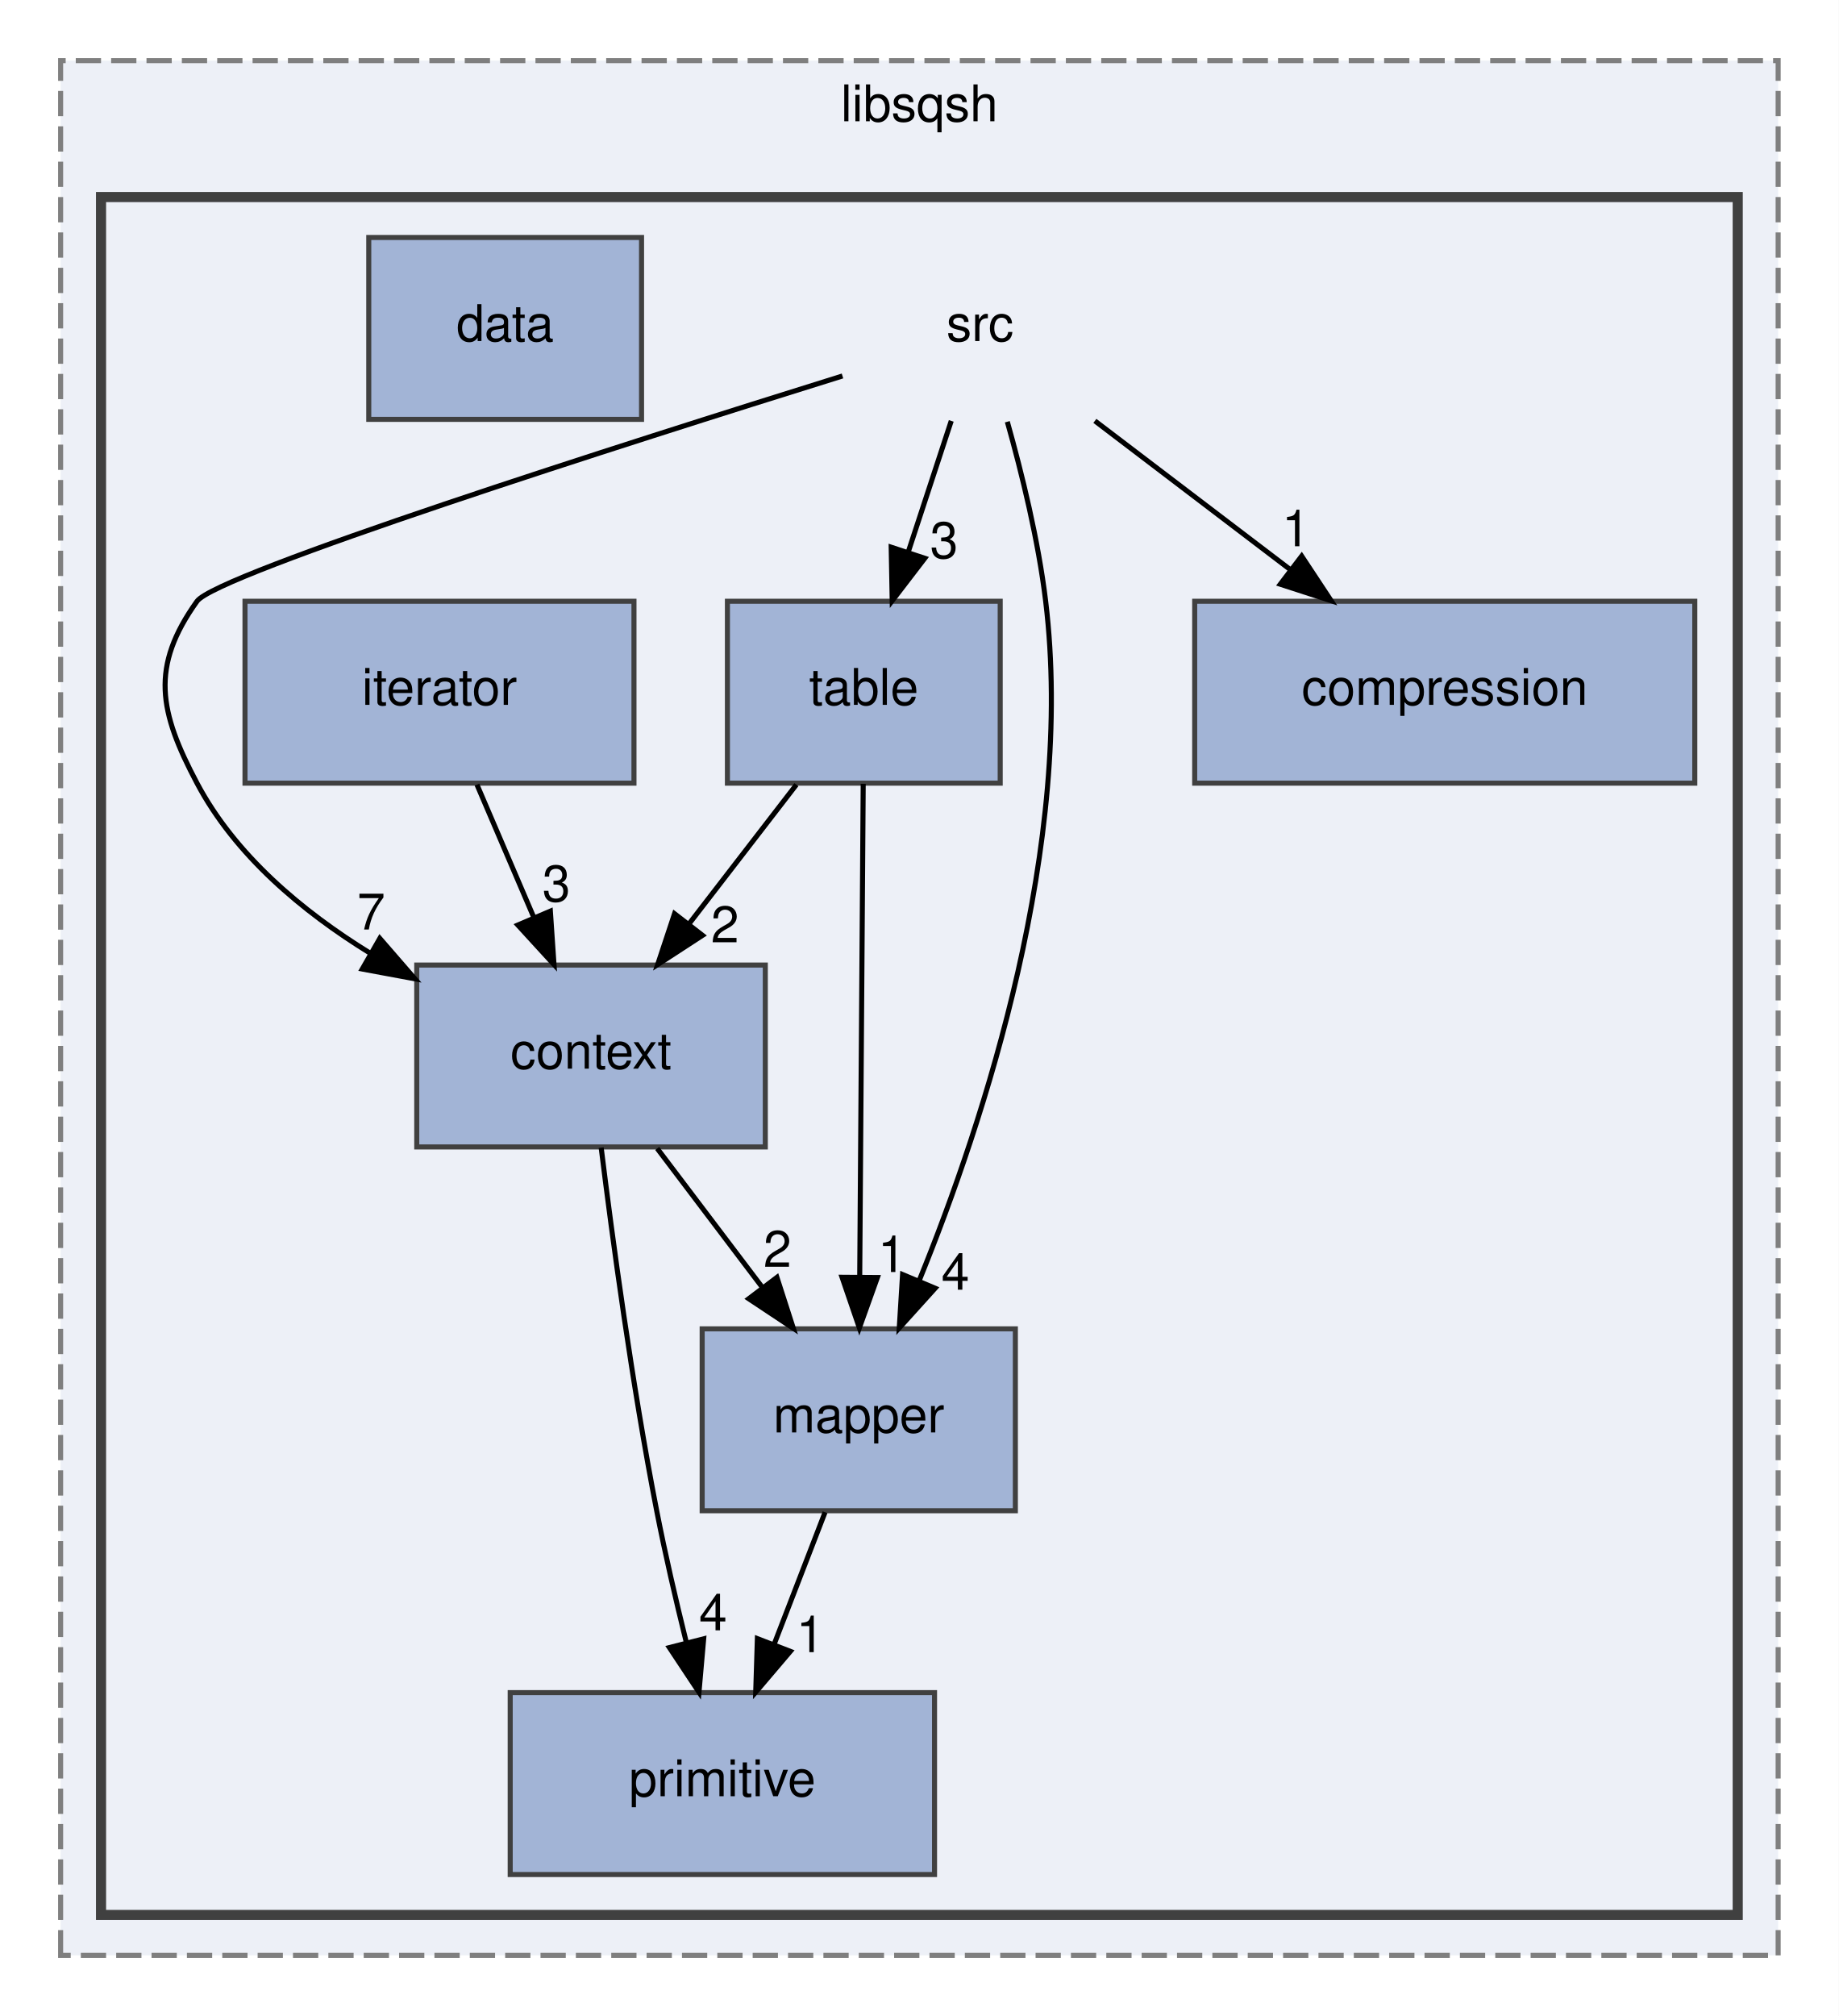
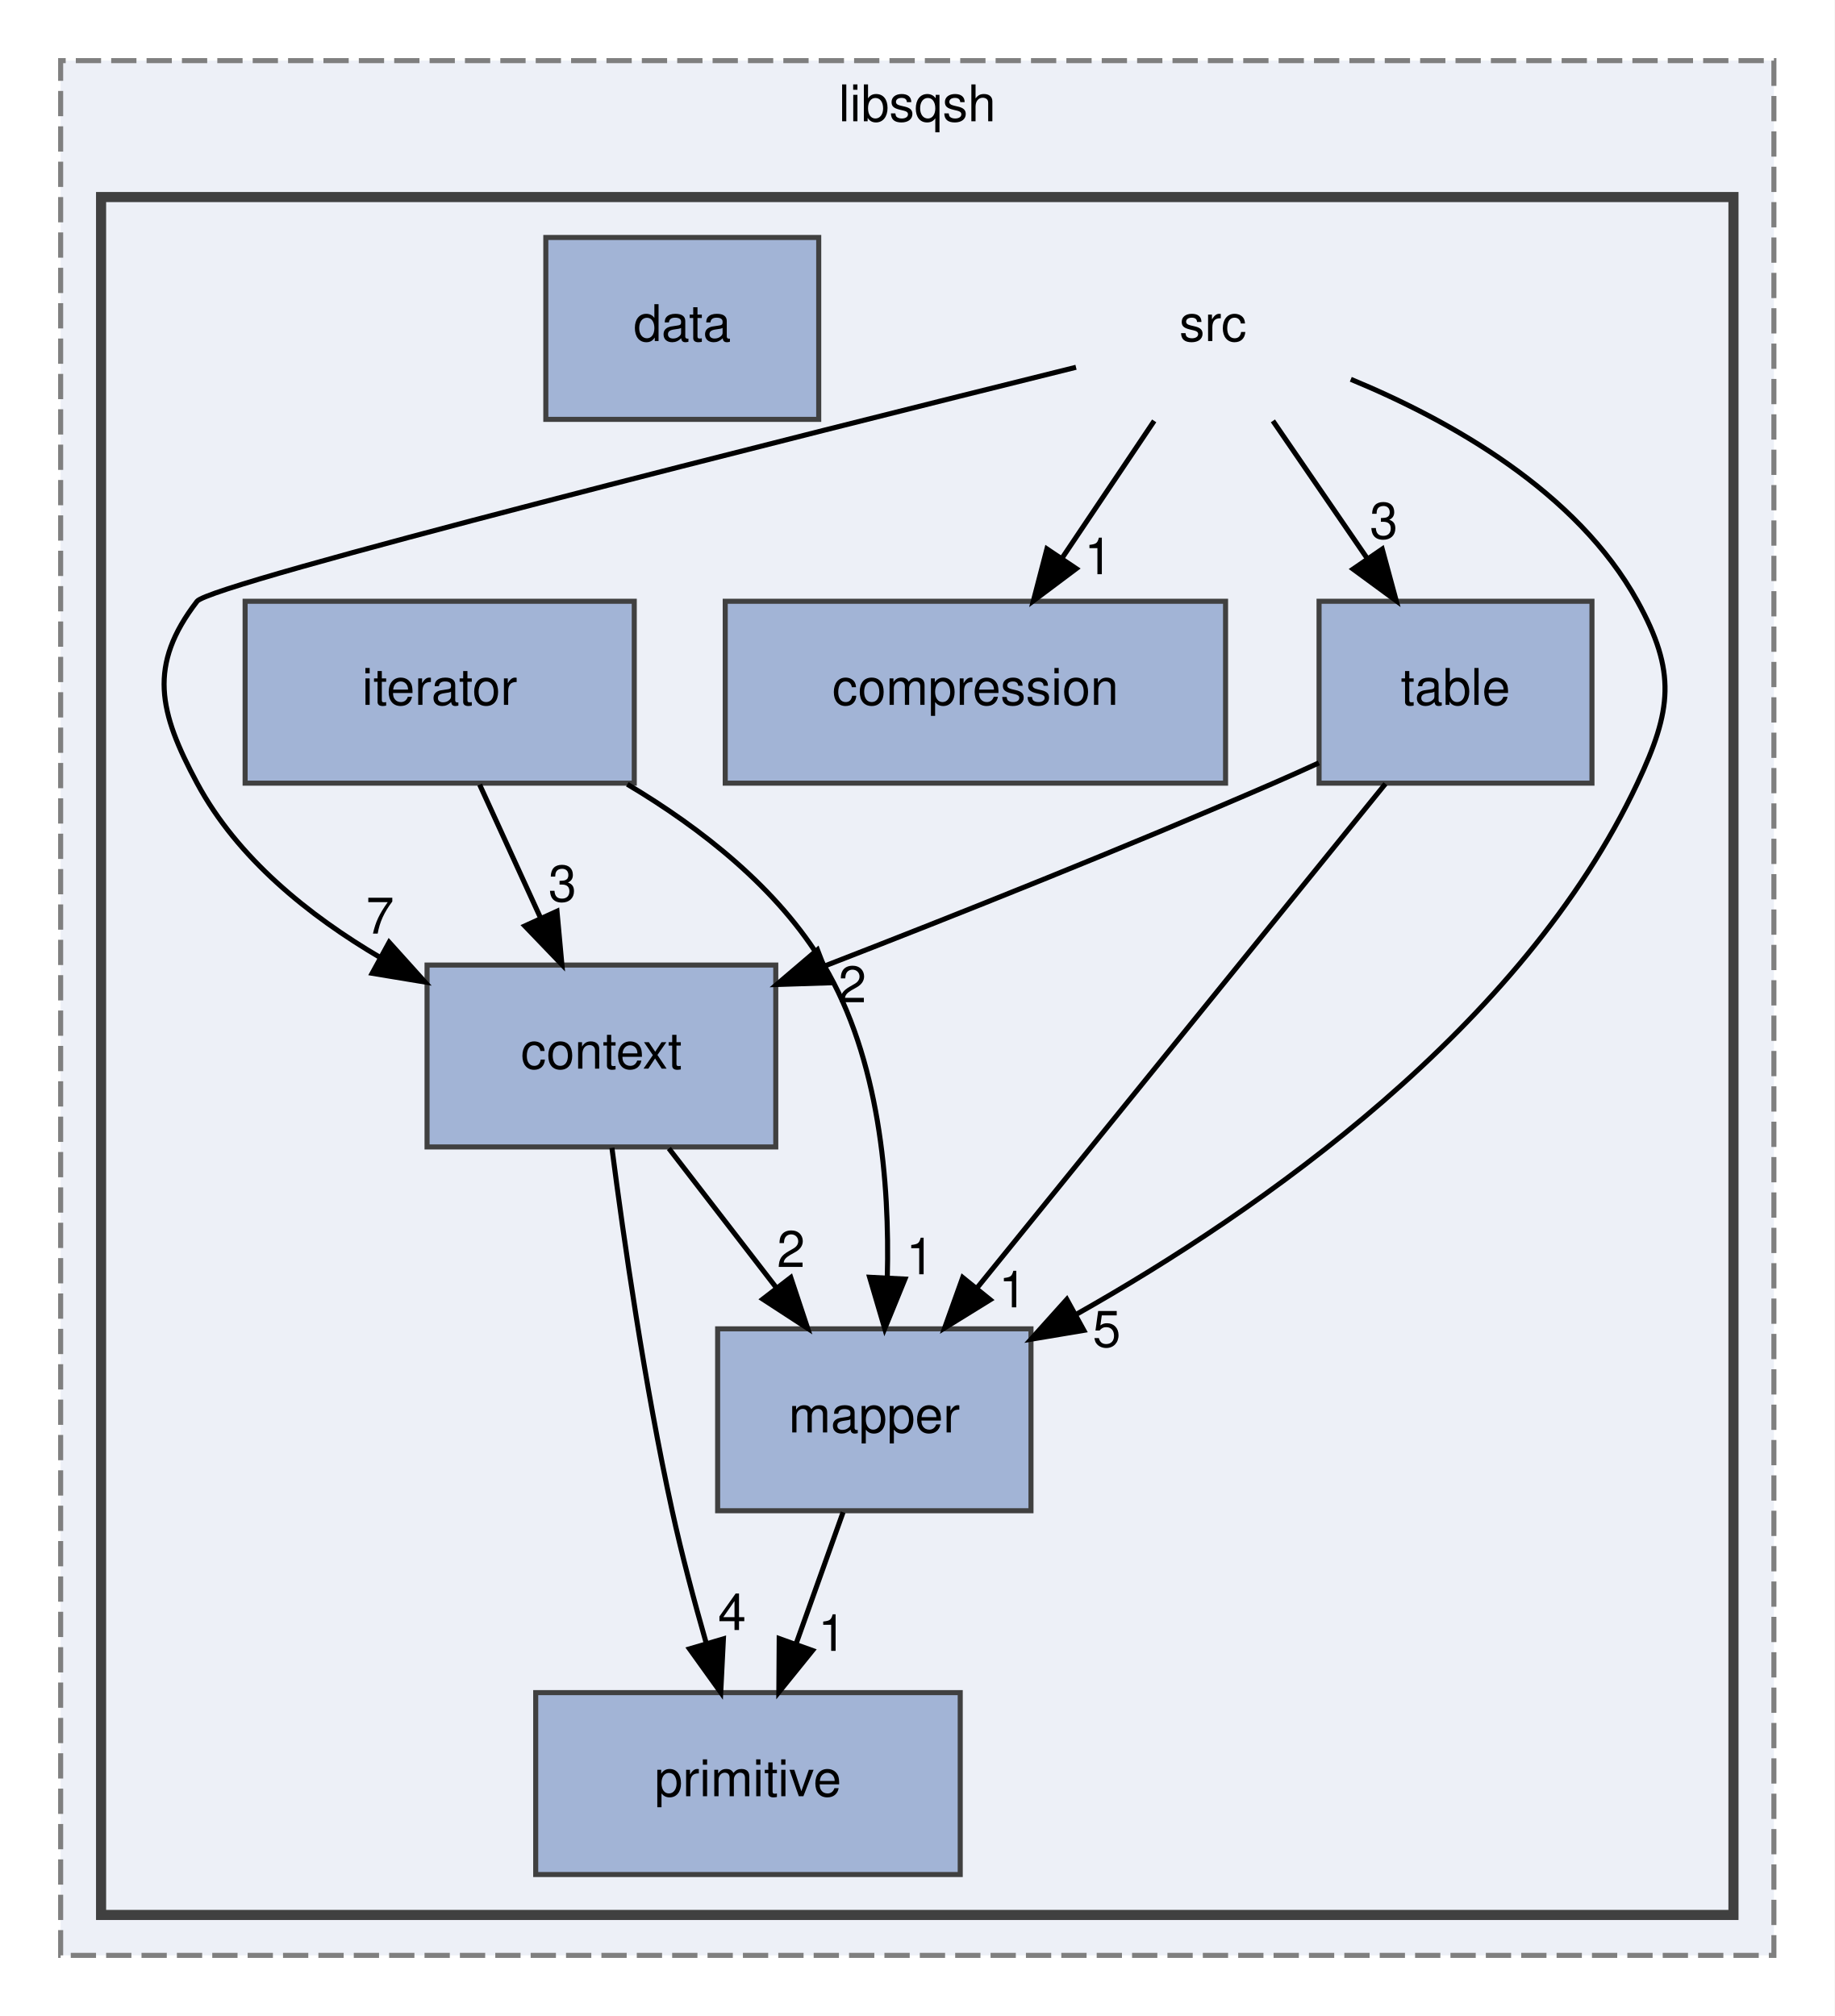
- <svg xmlns="http://www.w3.org/2000/svg" xmlns:xlink="http://www.w3.org/1999/xlink" width="364pt" height="399pt" viewBox="0.00 0.00 364.00 399.00">
+ <svg xmlns="http://www.w3.org/2000/svg" xmlns:xlink="http://www.w3.org/1999/xlink" width="363pt" height="399pt" viewBox="0.00 0.00 363.00 399.00">
  <g id="graph0" class="graph" transform="scale(1 1) rotate(0) translate(4 395)">
-     <polygon fill="white" stroke="transparent" points="-4,4 -4,-395 360,-395 360,4 -4,4" />
+     <polygon fill="white" stroke="transparent" points="-4,4 -4,-395 359,-395 359,4 -4,4" />
    <g id="clust1" class="cluster">
      <g id="a_clust1">
        <a xlink:href="dir_7bea8aa7adab50784d6c0b22b0dd2031.html" target="_top" xlink:title="libsqsh">
-           <polygon fill="#edf0f7" stroke="#7f7f7f" stroke-dasharray="5,2" points="8,-8 8,-383 348,-383 348,-8 8,-8" />
-           <text text-anchor="middle" x="178" y="-371" font-family="Helvetica,sans-Serif" font-size="10.00">libsqsh</text>
+           <polygon fill="#edf0f7" stroke="#7f7f7f" stroke-dasharray="5,2" points="8,-8 8,-383 347,-383 347,-8 8,-8" />
+           <text text-anchor="middle" x="177.5" y="-371" font-family="Helvetica,sans-Serif" font-size="10.00">libsqsh</text>
        </a>
      </g>
    </g>
    <g id="clust2" class="cluster">
      <g id="a_clust2">
        <a xlink:href="dir_4444a2805dd47f54c48baa085de65586.html" target="_top">
-           <polygon fill="#edf0f7" stroke="#404040" stroke-width="2" points="16,-16 16,-356 340,-356 340,-16 16,-16" />
+           <polygon fill="#edf0f7" stroke="#404040" stroke-width="2" points="16,-16 16,-356 339,-356 339,-16 16,-16" />
        </a>
      </g>
    </g>
    <g id="node1" class="node">
-       <text text-anchor="middle" x="190" y="-327.5" font-family="Helvetica,sans-Serif" font-size="10.00">src</text>
+       <text text-anchor="middle" x="236" y="-327.5" font-family="Helvetica,sans-Serif" font-size="10.00">src</text>
    </g>
    <g id="node2" class="node">
      <g id="a_node2">
        <a xlink:href="dir_4c22de6eb58464da09d07e38600b5750.html" target="_top" xlink:title="compression">
-           <polygon fill="#a2b4d6" stroke="#404040" points="331.5,-276 232.5,-276 232.5,-240 331.5,-240 331.5,-276" />
-           <text text-anchor="middle" x="282" y="-255.5" font-family="Helvetica,sans-Serif" font-size="10.00">compression</text>
+           <polygon fill="#a2b4d6" stroke="#404040" points="238.5,-276 139.5,-276 139.5,-240 238.5,-240 238.5,-276" />
+           <text text-anchor="middle" x="189" y="-255.5" font-family="Helvetica,sans-Serif" font-size="10.00">compression</text>
        </a>
      </g>
    </g>
    <g id="edge1" class="edge">
-       <path fill="none" stroke="black" d="M212.74,-311.7C224.44,-302.8 238.86,-291.82 251.51,-282.2" />
-       <polygon fill="black" stroke="black" points="253.68,-284.94 259.52,-276.1 249.44,-279.37 253.68,-284.94" />
+       <path fill="none" stroke="black" d="M224.38,-311.7C218.86,-303.47 212.15,-293.48 206.07,-284.42" />
+       <polygon fill="black" stroke="black" points="208.96,-282.46 200.48,-276.1 203.15,-286.36 208.96,-282.46" />
      <g id="a_edge1-headlabel">
        <a xlink:href="dir_000009_000001.html" target="_top" xlink:title="1">
-           <text text-anchor="middle" x="252.54" y="-286.88" font-family="Helvetica,sans-Serif" font-size="10.00">1</text>
+           <text text-anchor="middle" x="213.33" y="-281.36" font-family="Helvetica,sans-Serif" font-size="10.00">1</text>
        </a>
      </g>
    </g>
    <g id="node3" class="node">
      <g id="a_node3">
        <a xlink:href="dir_96dbfe7dd99a9efcae498b2c6b3f22c1.html" target="_top" xlink:title="context">
-           <polygon fill="#a2b4d6" stroke="#404040" points="147.5,-204 78.5,-204 78.5,-168 147.5,-168 147.5,-204" />
-           <text text-anchor="middle" x="113" y="-183.5" font-family="Helvetica,sans-Serif" font-size="10.00">context</text>
+           <polygon fill="#a2b4d6" stroke="#404040" points="149.5,-204 80.5,-204 80.5,-168 149.5,-168 149.5,-204" />
+           <text text-anchor="middle" x="115" y="-183.5" font-family="Helvetica,sans-Serif" font-size="10.00">context</text>
        </a>
      </g>
    </g>
    <g id="edge2" class="edge">
-       <path fill="none" stroke="black" d="M162.78,-320.59C119.36,-307.06 38.86,-281.39 35,-276 25.69,-262.98 27.51,-254.14 35,-240 42.54,-225.76 55.82,-214.63 69.3,-206.33" />
-       <polygon fill="black" stroke="black" points="71.19,-209.28 78.13,-201.28 67.71,-203.21 71.19,-209.28" />
+       <path fill="none" stroke="black" d="M208.91,-322.31C154.68,-308.86 37.71,-279.51 35,-276 25.23,-263.33 27.43,-254.1 35,-240 42.96,-225.17 57.1,-213.79 71.3,-205.45" />
+       <polygon fill="black" stroke="black" points="73,-208.51 80.09,-200.64 69.64,-202.37 73,-208.51" />
      <g id="a_edge2-headlabel">
        <a xlink:href="dir_000009_000002.html" target="_top" xlink:title="7">
-           <text text-anchor="middle" x="69.48" y="-211.03" font-family="Helvetica,sans-Serif" font-size="10.00">7</text>
+           <text text-anchor="middle" x="71.2" y="-210.23" font-family="Helvetica,sans-Serif" font-size="10.00">7</text>
        </a>
      </g>
    </g>
    <g id="node6" class="node">
      <g id="a_node6">
        <a xlink:href="dir_d95a473c4a82bfe2070f79612962da98.html" target="_top" xlink:title="mapper">
-           <polygon fill="#a2b4d6" stroke="#404040" points="197,-132 135,-132 135,-96 197,-96 197,-132" />
-           <text text-anchor="middle" x="166" y="-111.5" font-family="Helvetica,sans-Serif" font-size="10.00">mapper</text>
+           <polygon fill="#a2b4d6" stroke="#404040" points="200,-132 138,-132 138,-96 200,-96 200,-132" />
+           <text text-anchor="middle" x="169" y="-111.5" font-family="Helvetica,sans-Serif" font-size="10.00">mapper</text>
        </a>
      </g>
    </g>
    <g id="edge4" class="edge">
-       <path fill="none" stroke="black" d="M195.41,-311.53C198.3,-301.29 201.55,-288.04 203,-276 208.81,-227.96 190.88,-173.3 177.99,-141.62" />
-       <polygon fill="black" stroke="black" points="181.12,-140.04 174.02,-132.18 174.67,-142.75 181.12,-140.04" />
+       <path fill="none" stroke="black" d="M263.28,-319.93C282.93,-311.8 308.01,-297.74 320,-276 327.73,-261.99 326.81,-254.48 320,-240 297.23,-191.6 245.5,-155.51 208.95,-134.86" />
+       <polygon fill="black" stroke="black" points="210.46,-131.7 200.01,-129.95 207.09,-137.83 210.46,-131.7" />
      <g id="a_edge4-headlabel">
-         <a xlink:href="dir_000009_000007.html" target="_top" xlink:title="4">
-           <text text-anchor="middle" x="185.13" y="-139.75" font-family="Helvetica,sans-Serif" font-size="10.00">4</text>
+         <a xlink:href="dir_000009_000007.html" target="_top" xlink:title="5">
+           <text text-anchor="middle" x="214.98" y="-128.44" font-family="Helvetica,sans-Serif" font-size="10.00">5</text>
        </a>
      </g>
    </g>
    <g id="node8" class="node">
      <g id="a_node8">
        <a xlink:href="dir_9ab2a4730925cdc689635cbce48f5fb0.html" target="_top" xlink:title="table">
-           <polygon fill="#a2b4d6" stroke="#404040" points="194,-276 140,-276 140,-240 194,-240 194,-276" />
-           <text text-anchor="middle" x="167" y="-255.5" font-family="Helvetica,sans-Serif" font-size="10.00">table</text>
+           <polygon fill="#a2b4d6" stroke="#404040" points="311,-276 257,-276 257,-240 311,-240 311,-276" />
+           <text text-anchor="middle" x="284" y="-255.5" font-family="Helvetica,sans-Serif" font-size="10.00">table</text>
        </a>
      </g>
    </g>
    <g id="edge3" class="edge">
-       <path fill="none" stroke="black" d="M184.31,-311.7C181.75,-303.9 178.67,-294.51 175.82,-285.83" />
-       <polygon fill="black" stroke="black" points="179.07,-284.51 172.62,-276.1 172.42,-286.7 179.07,-284.51" />
+       <path fill="none" stroke="black" d="M247.87,-311.7C253.5,-303.47 260.35,-293.48 266.57,-284.42" />
+       <polygon fill="black" stroke="black" points="269.5,-286.33 272.27,-276.1 263.73,-282.37 269.5,-286.33" />
      <g id="a_edge3-headlabel">
        <a xlink:href="dir_000009_000010.html" target="_top" xlink:title="3">
-           <text text-anchor="middle" x="182.89" y="-284.54" font-family="Helvetica,sans-Serif" font-size="10.00">3</text>
+           <text text-anchor="middle" x="269.81" y="-288.4" font-family="Helvetica,sans-Serif" font-size="10.00">3</text>
        </a>
      </g>
    </g>
    <g id="edge5" class="edge">
-       <path fill="none" stroke="black" d="M126.1,-167.7C132.39,-159.39 140.05,-149.28 146.96,-140.14" />
-       <polygon fill="black" stroke="black" points="149.8,-142.19 153.05,-132.1 144.22,-137.96 149.8,-142.19" />
+       <path fill="none" stroke="black" d="M128.35,-167.7C134.76,-159.39 142.56,-149.28 149.61,-140.14" />
+       <polygon fill="black" stroke="black" points="152.47,-142.16 155.81,-132.1 146.93,-137.88 152.47,-142.16" />
      <g id="a_edge5-headlabel">
        <a xlink:href="dir_000002_000007.html" target="_top" xlink:title="2">
-           <text text-anchor="middle" x="149.9" y="-144.27" font-family="Helvetica,sans-Serif" font-size="10.00">2</text>
+           <text text-anchor="middle" x="152.52" y="-144.24" font-family="Helvetica,sans-Serif" font-size="10.00">2</text>
        </a>
      </g>
    </g>
    <g id="node7" class="node">
      <g id="a_node7">
        <a xlink:href="dir_ff4788c606722a22cdbc33d788a79d47.html" target="_top" xlink:title="primitive">
-           <polygon fill="#a2b4d6" stroke="#404040" points="181,-60 97,-60 97,-24 181,-24 181,-60" />
-           <text text-anchor="middle" x="139" y="-39.5" font-family="Helvetica,sans-Serif" font-size="10.00">primitive</text>
+           <polygon fill="#a2b4d6" stroke="#404040" points="186,-60 102,-60 102,-24 186,-24 186,-60" />
+           <text text-anchor="middle" x="144" y="-39.5" font-family="Helvetica,sans-Serif" font-size="10.00">primitive</text>
        </a>
      </g>
    </g>
    <g id="edge6" class="edge">
-       <path fill="none" stroke="black" d="M115.01,-167.86C117.23,-149.87 121.15,-120.83 126,-96 127.66,-87.5 129.79,-78.31 131.85,-70.01" />
-       <polygon fill="black" stroke="black" points="135.3,-70.65 134.37,-60.09 128.51,-68.92 135.3,-70.65" />
+       <path fill="none" stroke="black" d="M117.08,-167.82C119.41,-149.82 123.57,-120.75 129,-96 130.89,-87.37 133.37,-78.06 135.77,-69.69" />
+       <polygon fill="black" stroke="black" points="139.14,-70.64 138.61,-60.05 132.43,-68.66 139.14,-70.64" />
      <g id="a_edge6-headlabel">
        <a xlink:href="dir_000002_000008.html" target="_top" xlink:title="4">
-           <text text-anchor="middle" x="137.16" y="-72.33" font-family="Helvetica,sans-Serif" font-size="10.00">4</text>
+           <text text-anchor="middle" x="140.85" y="-72.39" font-family="Helvetica,sans-Serif" font-size="10.00">4</text>
        </a>
      </g>
    </g>
    <g id="node4" class="node">
      <g id="a_node4">
        <a xlink:href="dir_efa0ca88bf165e461d58222aed34655b.html" target="_top" xlink:title="data">
-           <polygon fill="#a2b4d6" stroke="#404040" points="123,-348 69,-348 69,-312 123,-312 123,-348" />
-           <text text-anchor="middle" x="96" y="-327.5" font-family="Helvetica,sans-Serif" font-size="10.00">data</text>
+           <polygon fill="#a2b4d6" stroke="#404040" points="158,-348 104,-348 104,-312 158,-312 158,-348" />
+           <text text-anchor="middle" x="131" y="-327.5" font-family="Helvetica,sans-Serif" font-size="10.00">data</text>
        </a>
      </g>
    </g>
    <g id="node5" class="node">
      <g id="a_node5">
        <a xlink:href="dir_0f8520461cc9a434e5abc54627e26c4f.html" target="_top" xlink:title="iterator">
          <polygon fill="#a2b4d6" stroke="#404040" points="121.5,-276 44.5,-276 44.5,-240 121.5,-240 121.5,-276" />
          <text text-anchor="middle" x="83" y="-255.5" font-family="Helvetica,sans-Serif" font-size="10.00">iterator</text>
        </a>
      </g>
    </g>
    <g id="edge7" class="edge">
-       <path fill="none" stroke="black" d="M90.42,-239.7C93.79,-231.81 97.87,-222.3 101.62,-213.55" />
-       <polygon fill="black" stroke="black" points="104.95,-214.67 105.67,-204.1 98.51,-211.92 104.95,-214.67" />
+       <path fill="none" stroke="black" d="M90.91,-239.7C94.55,-231.73 98.95,-222.1 102.99,-213.26" />
+       <polygon fill="black" stroke="black" points="106.21,-214.65 107.18,-204.1 99.84,-211.74 106.21,-214.65" />
      <g id="a_edge7-headlabel">
        <a xlink:href="dir_000004_000002.html" target="_top" xlink:title="3">
-           <text text-anchor="middle" x="106.14" y="-216.6" font-family="Helvetica,sans-Serif" font-size="10.00">3</text>
+           <text text-anchor="middle" x="107.29" y="-216.6" font-family="Helvetica,sans-Serif" font-size="10.00">3</text>
        </a>
      </g>
    </g>
    <g id="edge8" class="edge">
-       <path fill="none" stroke="black" d="M159.33,-95.7C156.29,-87.81 152.62,-78.3 149.24,-69.55" />
-       <polygon fill="black" stroke="black" points="152.46,-68.17 145.6,-60.1 145.93,-70.69 152.46,-68.17" />
+       <path fill="none" stroke="black" d="M120.13,-239.78C134.65,-231.13 149.95,-219.21 159,-204 170.03,-185.46 172.05,-160.87 171.57,-142.23" />
+       <polygon fill="black" stroke="black" points="175.06,-141.85 171.06,-132.04 168.07,-142.21 175.06,-141.85" />
      <g id="a_edge8-headlabel">
-         <a xlink:href="dir_000007_000008.html" target="_top" xlink:title="1">
-           <text text-anchor="middle" x="156.4" y="-68.01" font-family="Helvetica,sans-Serif" font-size="10.00">1</text>
+         <a xlink:href="dir_000004_000007.html" target="_top" xlink:title="1">
+           <text text-anchor="middle" x="178.07" y="-142.8" font-family="Helvetica,sans-Serif" font-size="10.00">1</text>
        </a>
      </g>
    </g>
    <g id="edge9" class="edge">
-       <path fill="none" stroke="black" d="M153.65,-239.7C147.24,-231.39 139.44,-221.28 132.39,-212.14" />
-       <polygon fill="black" stroke="black" points="135.07,-209.88 126.19,-204.1 129.53,-214.16 135.07,-209.88" />
+       <path fill="none" stroke="black" d="M162.82,-95.7C160,-87.81 156.61,-78.3 153.48,-69.55" />
+       <polygon fill="black" stroke="black" points="156.77,-68.34 150.11,-60.1 150.18,-70.7 156.77,-68.34" />
      <g id="a_edge9-headlabel">
-         <a xlink:href="dir_000010_000002.html" target="_top" xlink:title="2">
-           <text text-anchor="middle" x="139.52" y="-208.5" font-family="Helvetica,sans-Serif" font-size="10.00">2</text>
+         <a xlink:href="dir_000007_000008.html" target="_top" xlink:title="1">
+           <text text-anchor="middle" x="160.65" y="-68.27" font-family="Helvetica,sans-Serif" font-size="10.00">1</text>
        </a>
      </g>
    </g>
    <g id="edge10" class="edge">
-       <path fill="none" stroke="black" d="M166.88,-239.87C166.71,-215.67 166.4,-171.21 166.19,-142.39" />
-       <polygon fill="black" stroke="black" points="169.69,-142.16 166.12,-132.19 162.69,-142.21 169.69,-142.16" />
+       <path fill="none" stroke="black" d="M256.96,-244.01C253.95,-242.63 250.92,-241.27 248,-240 218.69,-227.26 185.28,-213.94 159.27,-203.85" />
+       <polygon fill="black" stroke="black" points="160.28,-200.49 149.69,-200.15 157.75,-207.02 160.28,-200.49" />
      <g id="a_edge10-headlabel">
+         <a xlink:href="dir_000010_000002.html" target="_top" xlink:title="2">
+           <text text-anchor="middle" x="164.65" y="-196.63" font-family="Helvetica,sans-Serif" font-size="10.00">2</text>
+         </a>
+       </g>
+     </g>
+     <g id="edge11" class="edge">
+       <path fill="none" stroke="black" d="M270.13,-239.87C250.01,-215.03 212.61,-168.85 189.36,-140.14" />
+       <polygon fill="black" stroke="black" points="191.93,-137.76 182.92,-132.19 186.49,-142.16 191.93,-137.76" />
+       <g id="a_edge11-headlabel">
        <a xlink:href="dir_000010_000007.html" target="_top" xlink:title="1">
-           <text text-anchor="middle" x="172.56" y="-143.24" font-family="Helvetica,sans-Serif" font-size="10.00">1</text>
+           <text text-anchor="middle" x="196.4" y="-136.26" font-family="Helvetica,sans-Serif" font-size="10.00">1</text>
        </a>
      </g>
    </g>
  </g>
</svg>
